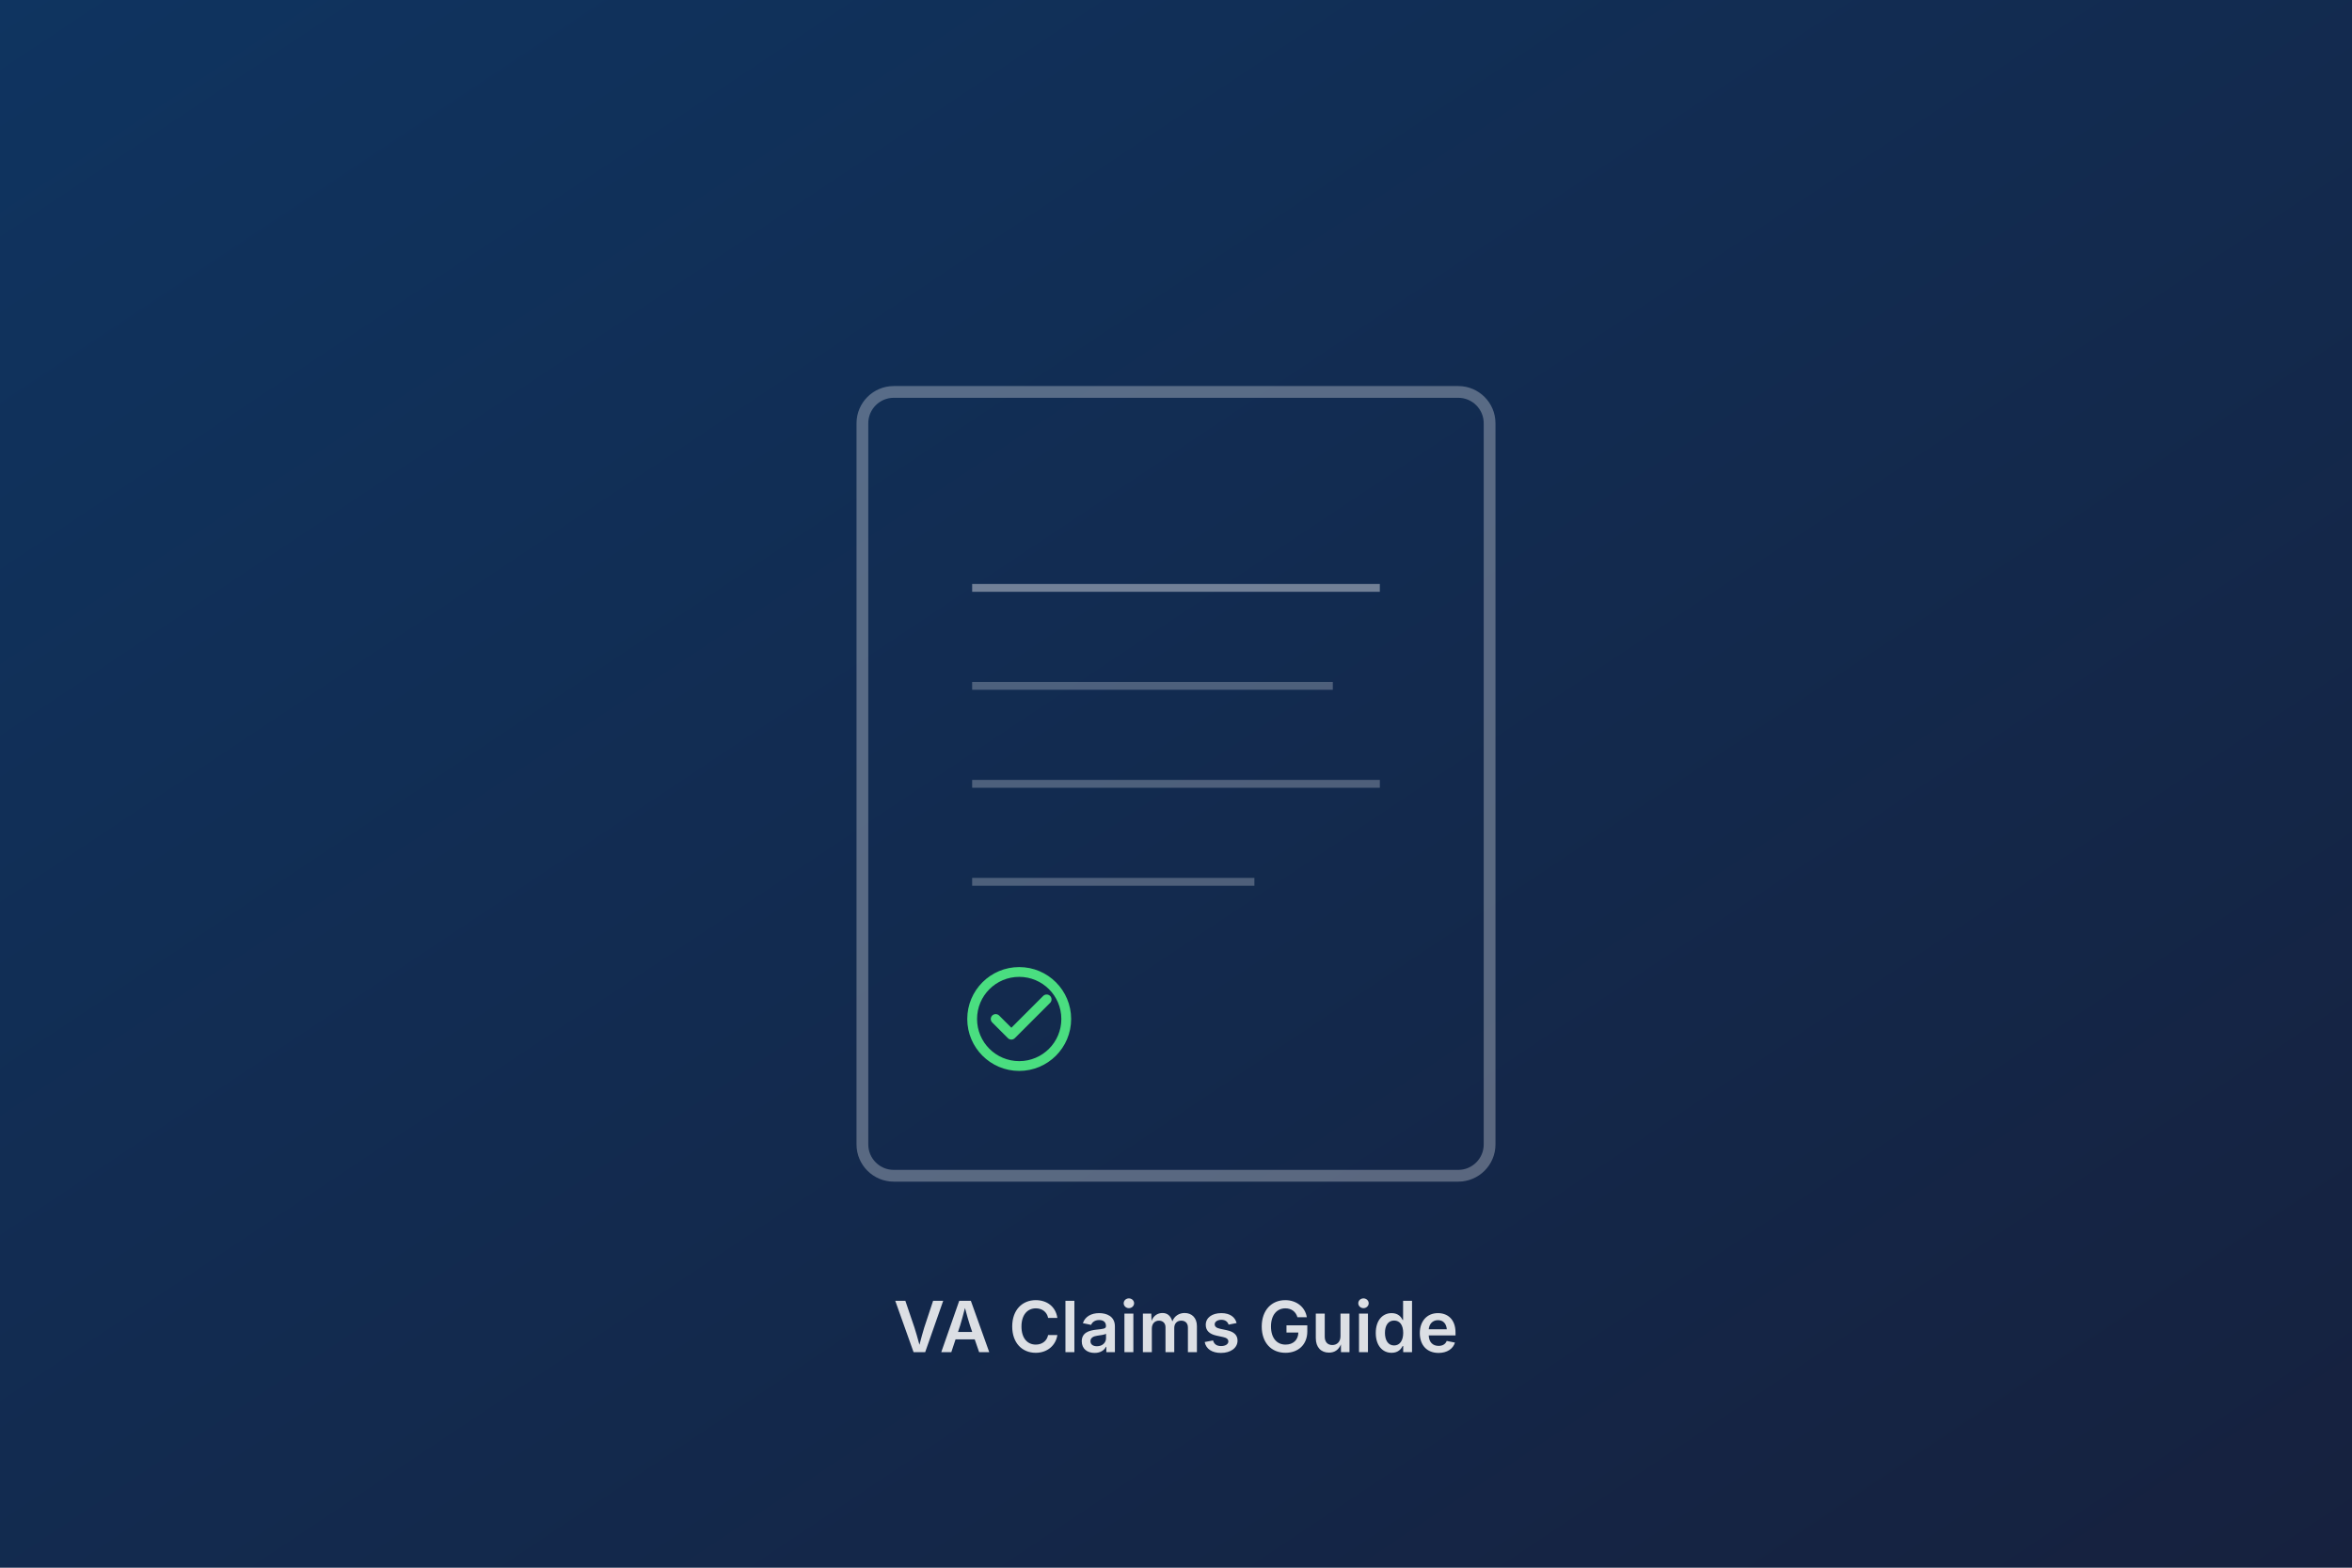
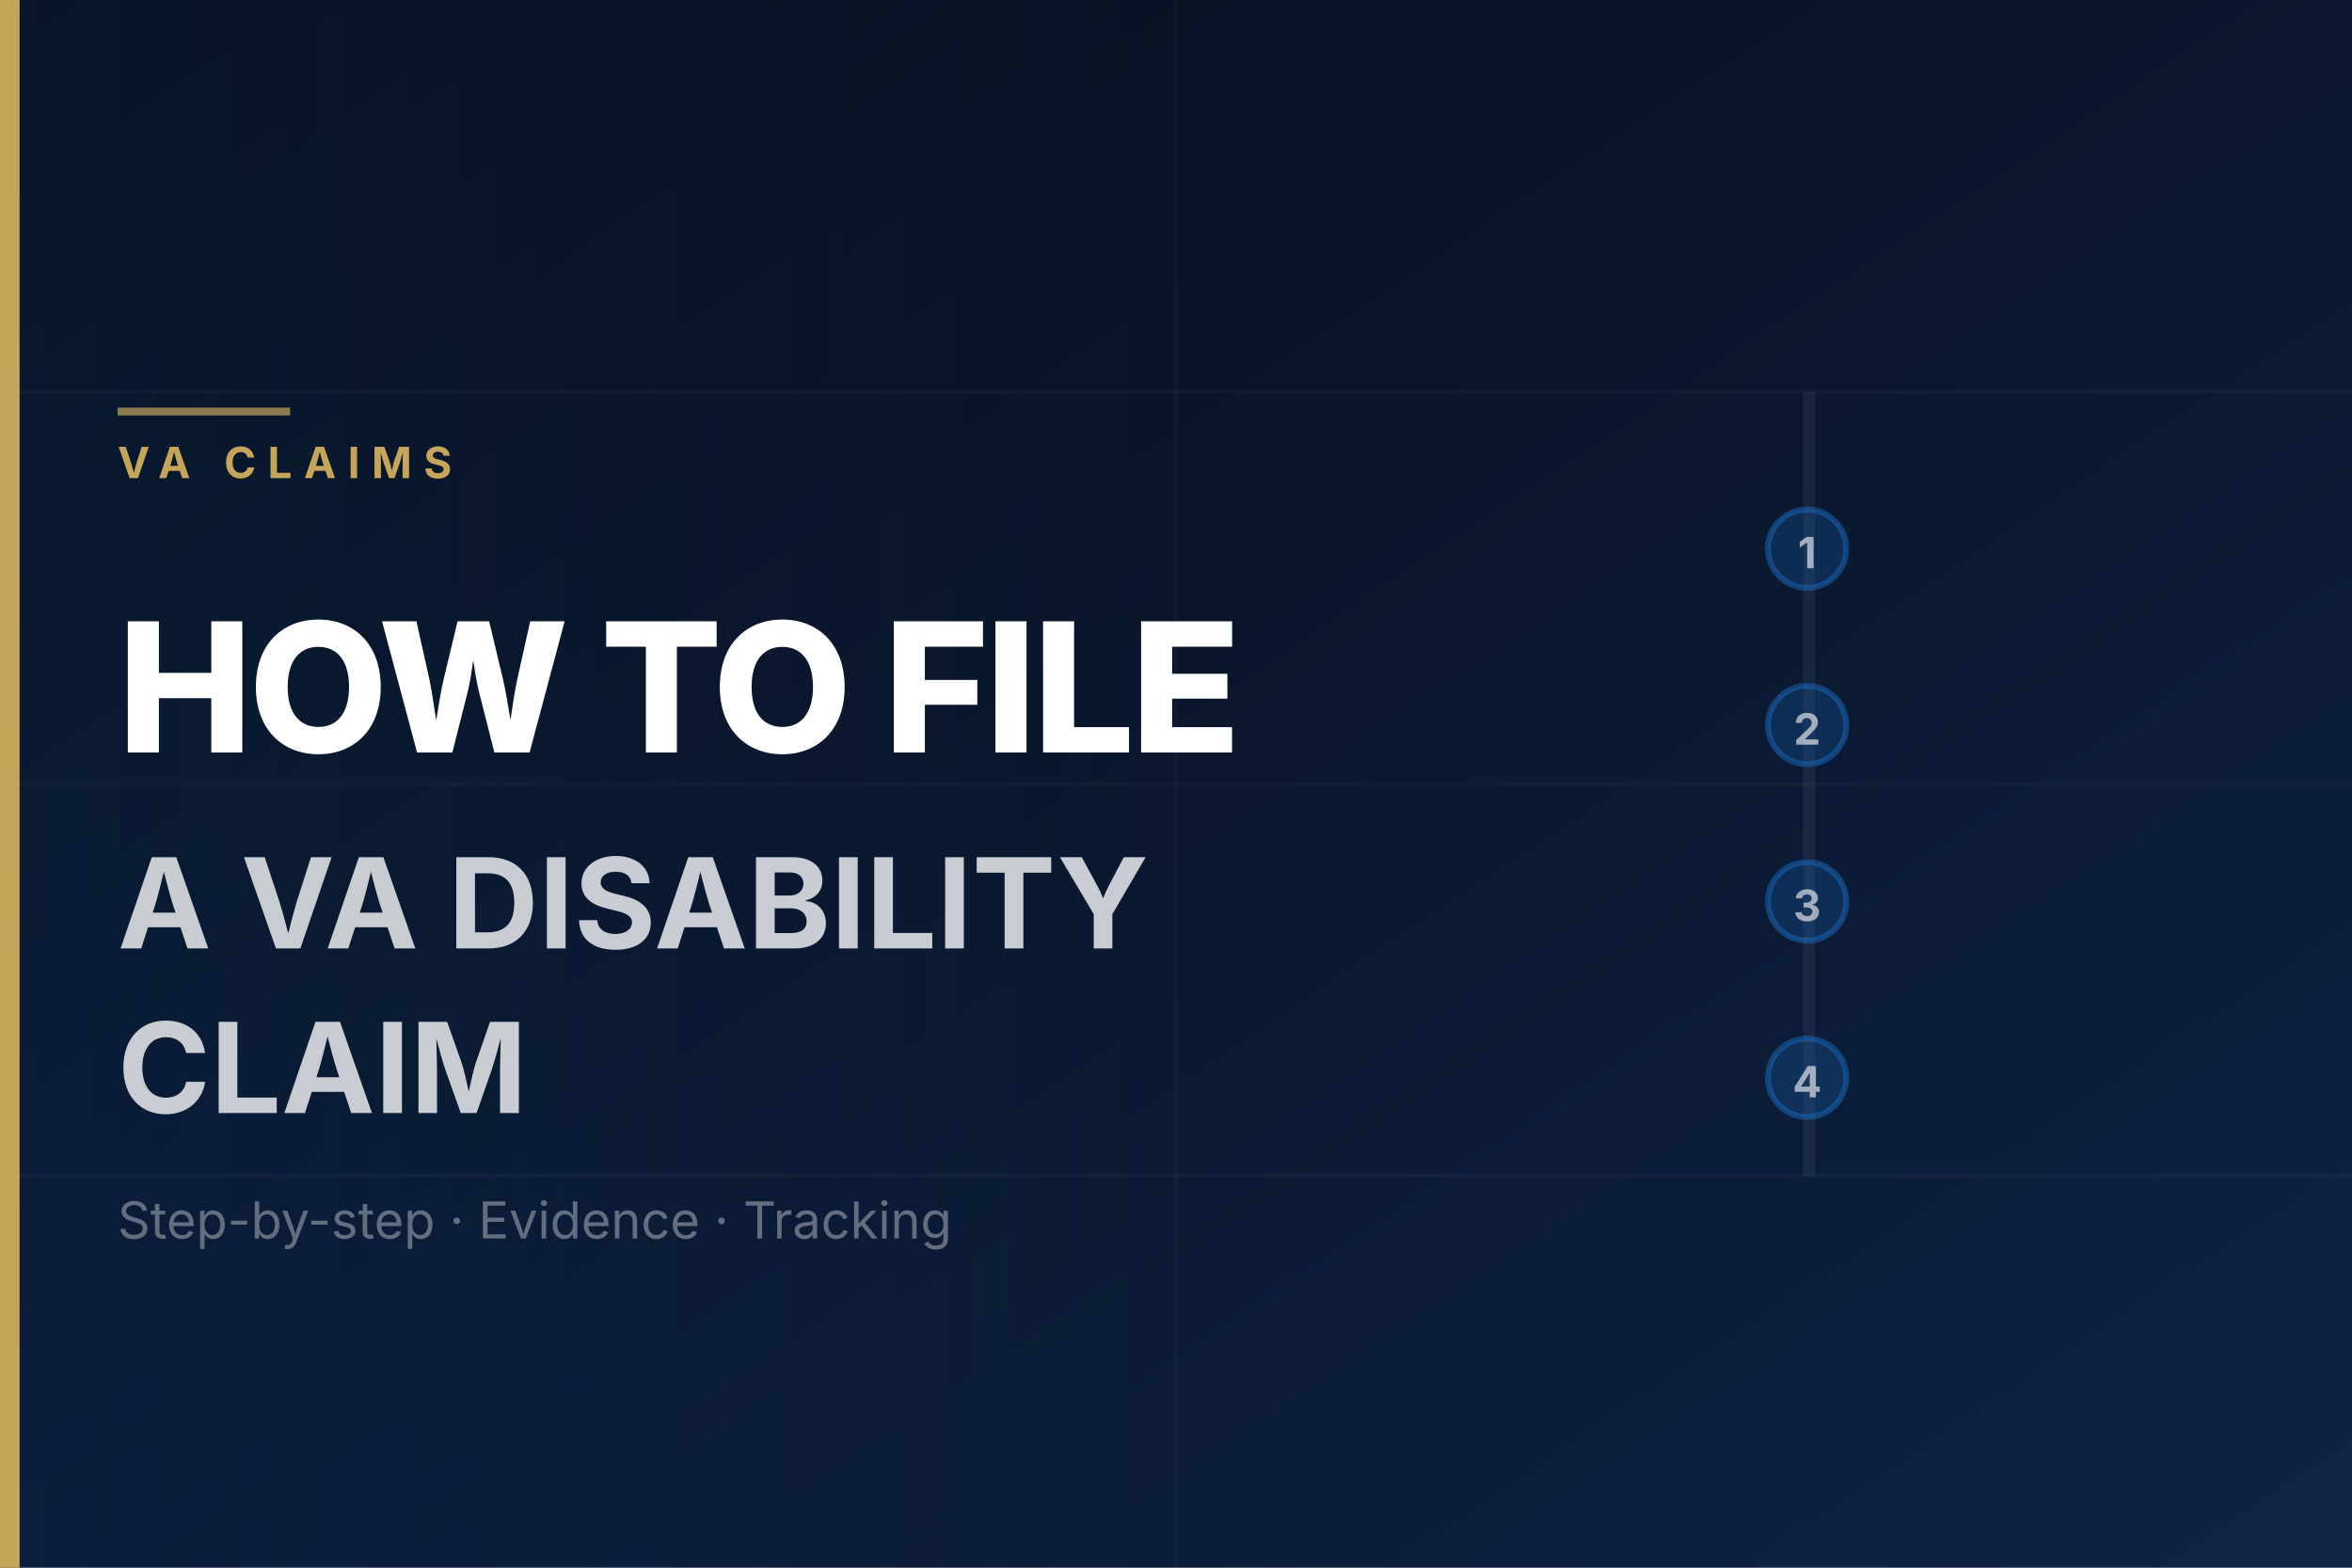
<svg xmlns="http://www.w3.org/2000/svg" viewBox="0 0 600 400">
  <defs>
-     <linearGradient id="bg" x1="0%" y1="0%" x2="100%" y2="100%">
-       <stop offset="0%" style="stop-color:#0f3460" />
-       <stop offset="100%" style="stop-color:#16213e" />
+     <linearGradient id="vc-bg" x1="0%" y1="0%" x2="100%" y2="100%">
+       <stop offset="0%" stop-color="#060c18" />
+       <stop offset="55%" stop-color="#0a1830" />
+       <stop offset="100%" stop-color="#0f2444" />
+     </linearGradient>
+     <linearGradient id="vc-fade" x1="0%" y1="0%" x2="100%" y2="0%">
+       <stop offset="0%" stop-color="#1a6abf" stop-opacity="0.10" />
+       <stop offset="100%" stop-color="#1a6abf" stop-opacity="0" />
    </linearGradient>
  </defs>
-   <rect width="600" height="400" fill="url(#bg)" />
-   <rect x="220" y="100" width="160" height="200" rx="8" fill="none" stroke="rgba(255,255,255,0.3)" stroke-width="3" />
-   <line x1="248" y1="150" x2="352" y2="150" stroke="rgba(255,255,255,0.4)" stroke-width="2" />
-   <line x1="248" y1="175" x2="340" y2="175" stroke="rgba(255,255,255,0.25)" stroke-width="2" />
-   <line x1="248" y1="200" x2="352" y2="200" stroke="rgba(255,255,255,0.25)" stroke-width="2" />
-   <line x1="248" y1="225" x2="320" y2="225" stroke="rgba(255,255,255,0.25)" stroke-width="2" />
-   <circle cx="260" cy="260" r="12" fill="none" stroke="#4ade80" stroke-width="2.5" />
-   <polyline points="254,260 258,264 267,255" fill="none" stroke="#4ade80" stroke-width="2.5" stroke-linecap="round" stroke-linejoin="round" />
-   <text x="300" y="345" text-anchor="middle" fill="rgba(255,255,255,0.85)" font-family="Inter,sans-serif" font-size="18" font-weight="600">VA Claims Guide</text>
+   <rect width="600" height="400" fill="url(#vc-bg)" />
+   <rect x="0" y="0" width="300" height="400" fill="url(#vc-fade)" />
+   <line x1="0" y1="100" x2="600" y2="100" stroke="rgba(255,255,255,0.03)" stroke-width="1" />
+   <line x1="0" y1="200" x2="600" y2="200" stroke="rgba(255,255,255,0.03)" stroke-width="1" />
+   <line x1="0" y1="300" x2="600" y2="300" stroke="rgba(255,255,255,0.03)" stroke-width="1" />
+   <line x1="300" y1="0" x2="300" y2="400" stroke="rgba(255,255,255,0.025)" stroke-width="1" />
+   <rect x="460" y="100" width="3" height="200" fill="rgba(255,255,255,0.06)" />
+   <circle cx="461" cy="140" r="10" fill="rgba(26,106,191,0.25)" stroke="rgba(26,106,191,0.5)" stroke-width="1.5" />
+   <text x="461" y="145" text-anchor="middle" font-family="'Inter',Arial,sans-serif" font-size="11" font-weight="700" fill="rgba(255,255,255,0.6)">1</text>
+   <circle cx="461" cy="185" r="10" fill="rgba(26,106,191,0.25)" stroke="rgba(26,106,191,0.5)" stroke-width="1.5" />
+   <text x="461" y="190" text-anchor="middle" font-family="'Inter',Arial,sans-serif" font-size="11" font-weight="700" fill="rgba(255,255,255,0.6)">2</text>
+   <circle cx="461" cy="230" r="10" fill="rgba(26,106,191,0.25)" stroke="rgba(26,106,191,0.5)" stroke-width="1.5" />
+   <text x="461" y="235" text-anchor="middle" font-family="'Inter',Arial,sans-serif" font-size="11" font-weight="700" fill="rgba(255,255,255,0.6)">3</text>
+   <circle cx="461" cy="275" r="10" fill="rgba(26,106,191,0.25)" stroke="rgba(26,106,191,0.5)" stroke-width="1.5" />
+   <text x="461" y="280" text-anchor="middle" font-family="'Inter',Arial,sans-serif" font-size="11" font-weight="700" fill="rgba(255,255,255,0.6)">4</text>
+   <rect x="0" y="0" width="5" height="400" fill="#C5A55A" />
+   <rect x="30" y="104" width="44" height="2" fill="#C5A55A" opacity="0.7" />
+   <text x="30" y="122" font-family="'Inter','Helvetica Neue',Arial,sans-serif" font-size="11" font-weight="700" fill="#C5A55A" letter-spacing="3">VA CLAIMS</text>
+   <text x="30" y="192" font-family="'Inter','Helvetica Neue',Arial,sans-serif" font-size="46" font-weight="800" fill="#ffffff" letter-spacing="-1">HOW TO FILE</text>
+   <text x="30" y="242" font-family="'Inter','Helvetica Neue',Arial,sans-serif" font-size="32" font-weight="700" fill="rgba(255,255,255,0.78)">A VA DISABILITY</text>
+   <text x="30" y="284" font-family="'Inter','Helvetica Neue',Arial,sans-serif" font-size="32" font-weight="700" fill="rgba(255,255,255,0.78)">CLAIM</text>
+   <text x="30" y="316" font-family="'Inter','Helvetica Neue',Arial,sans-serif" font-size="13" font-weight="400" fill="rgba(255,255,255,0.36)">Step-by-step · Evidence · Tracking</text>
</svg>
